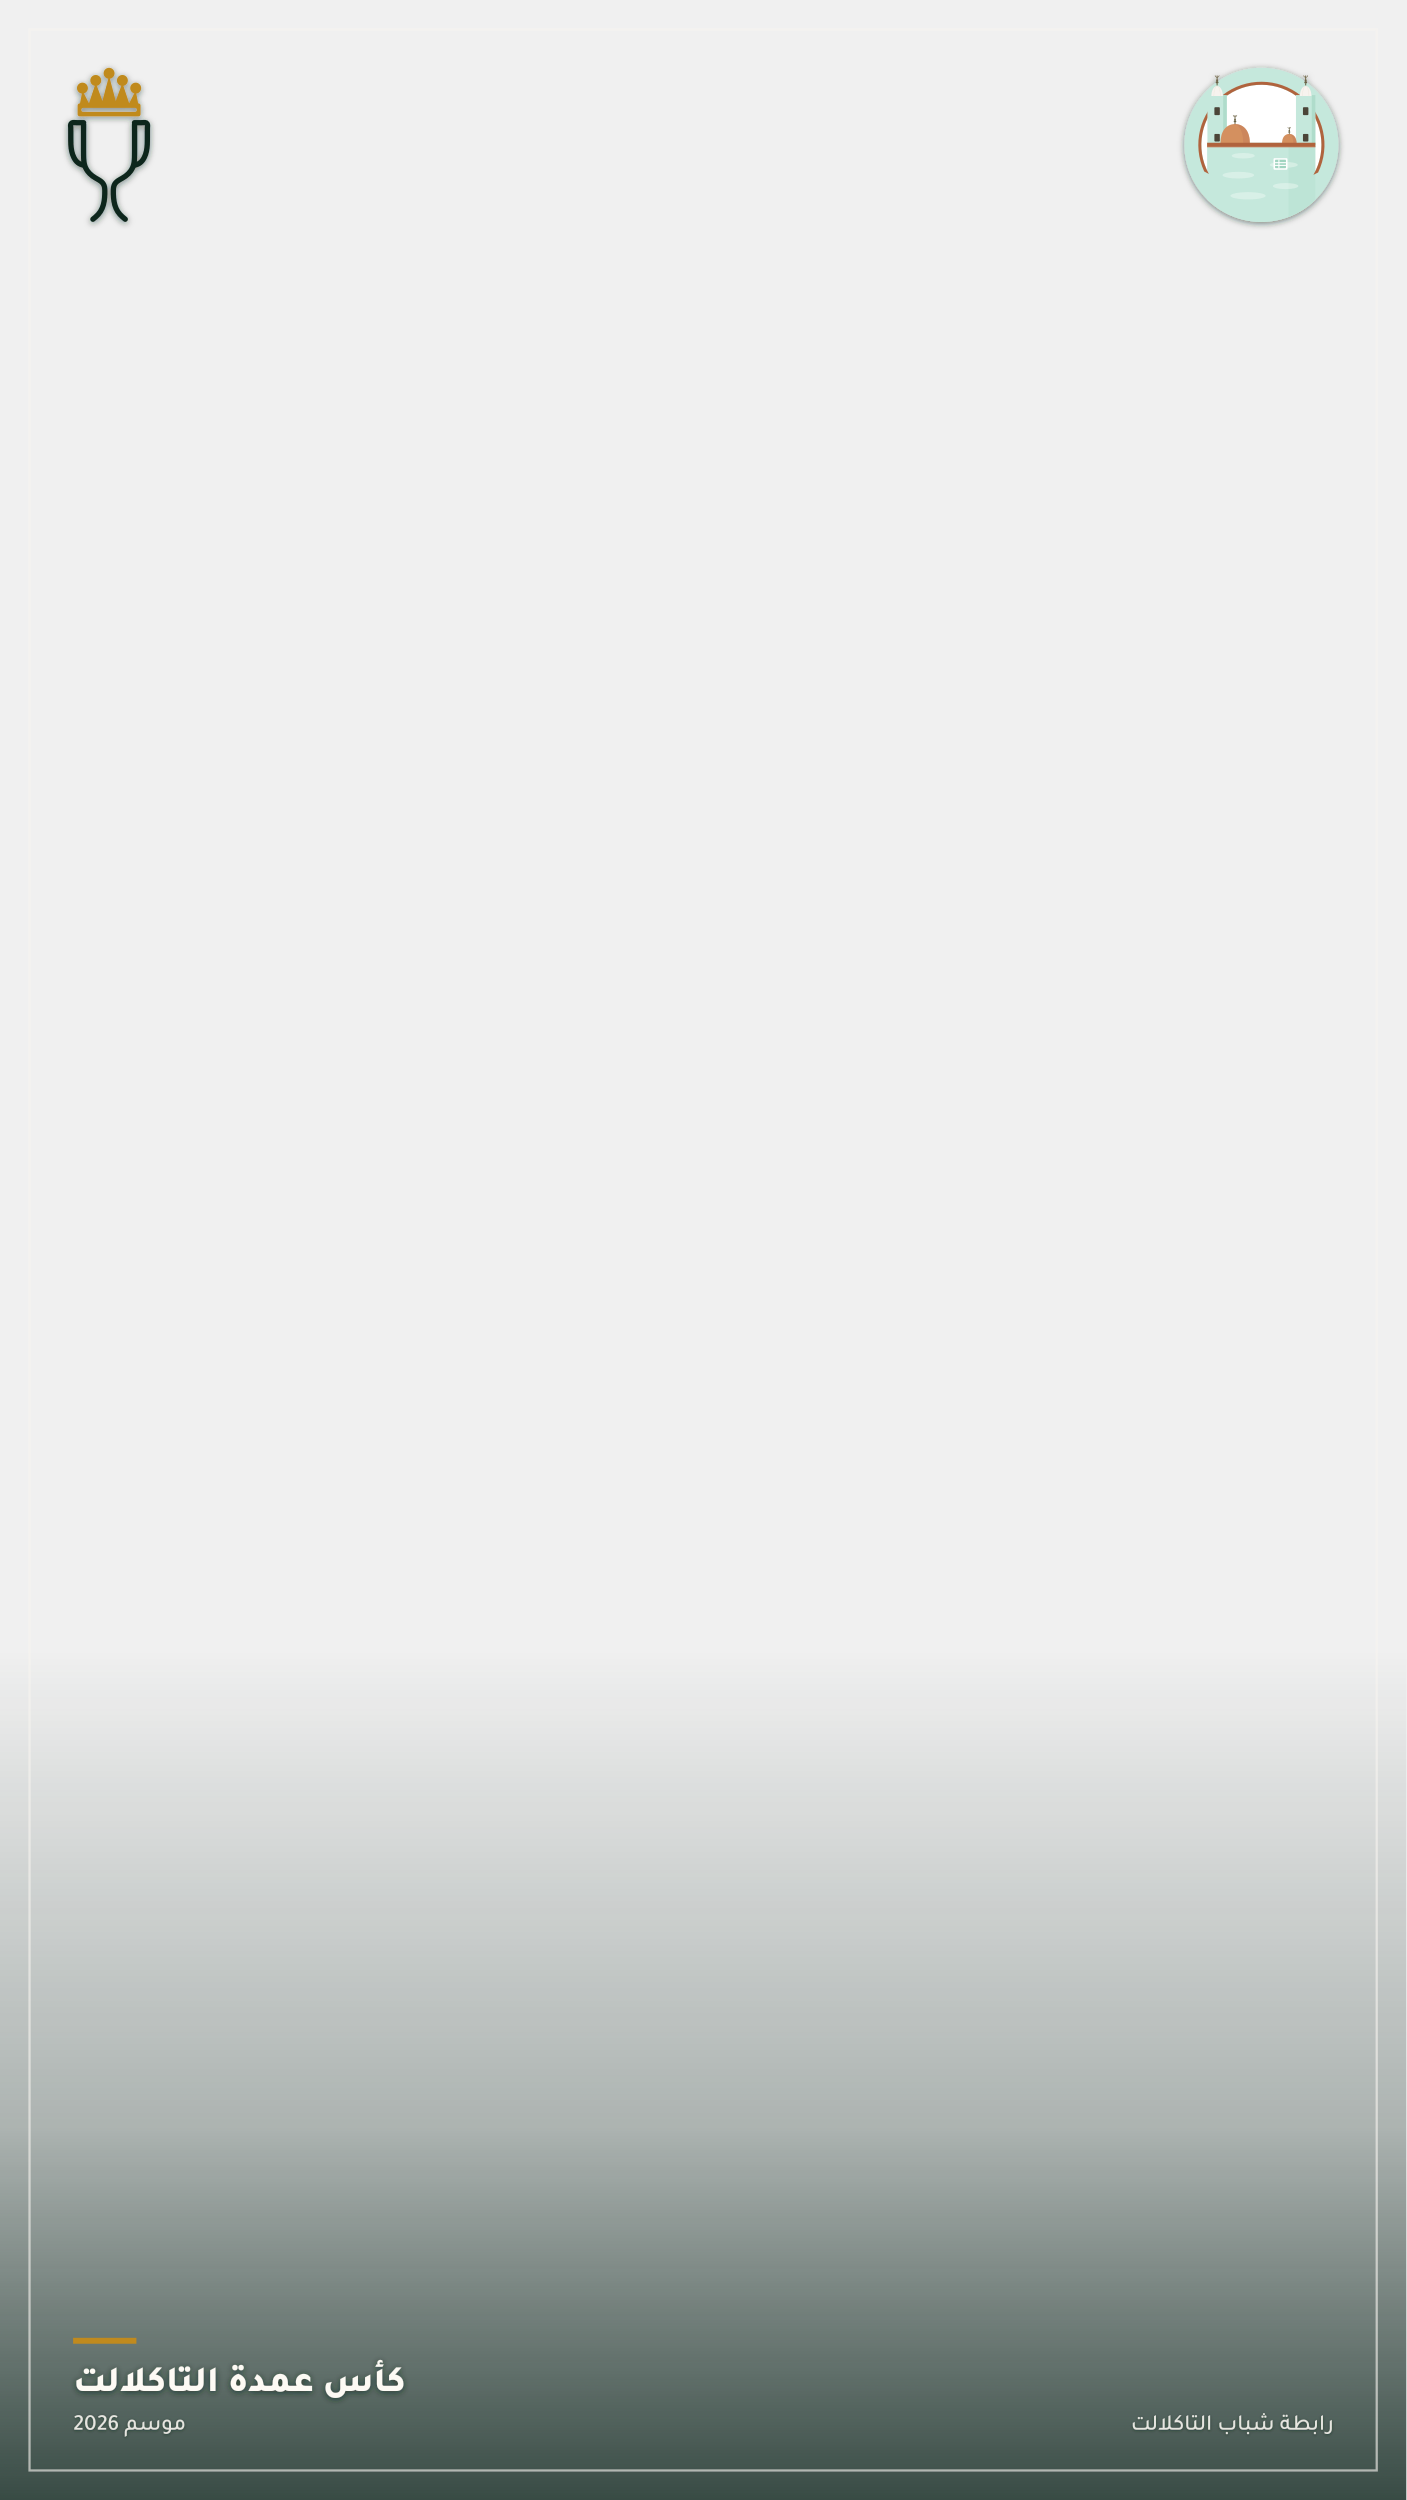
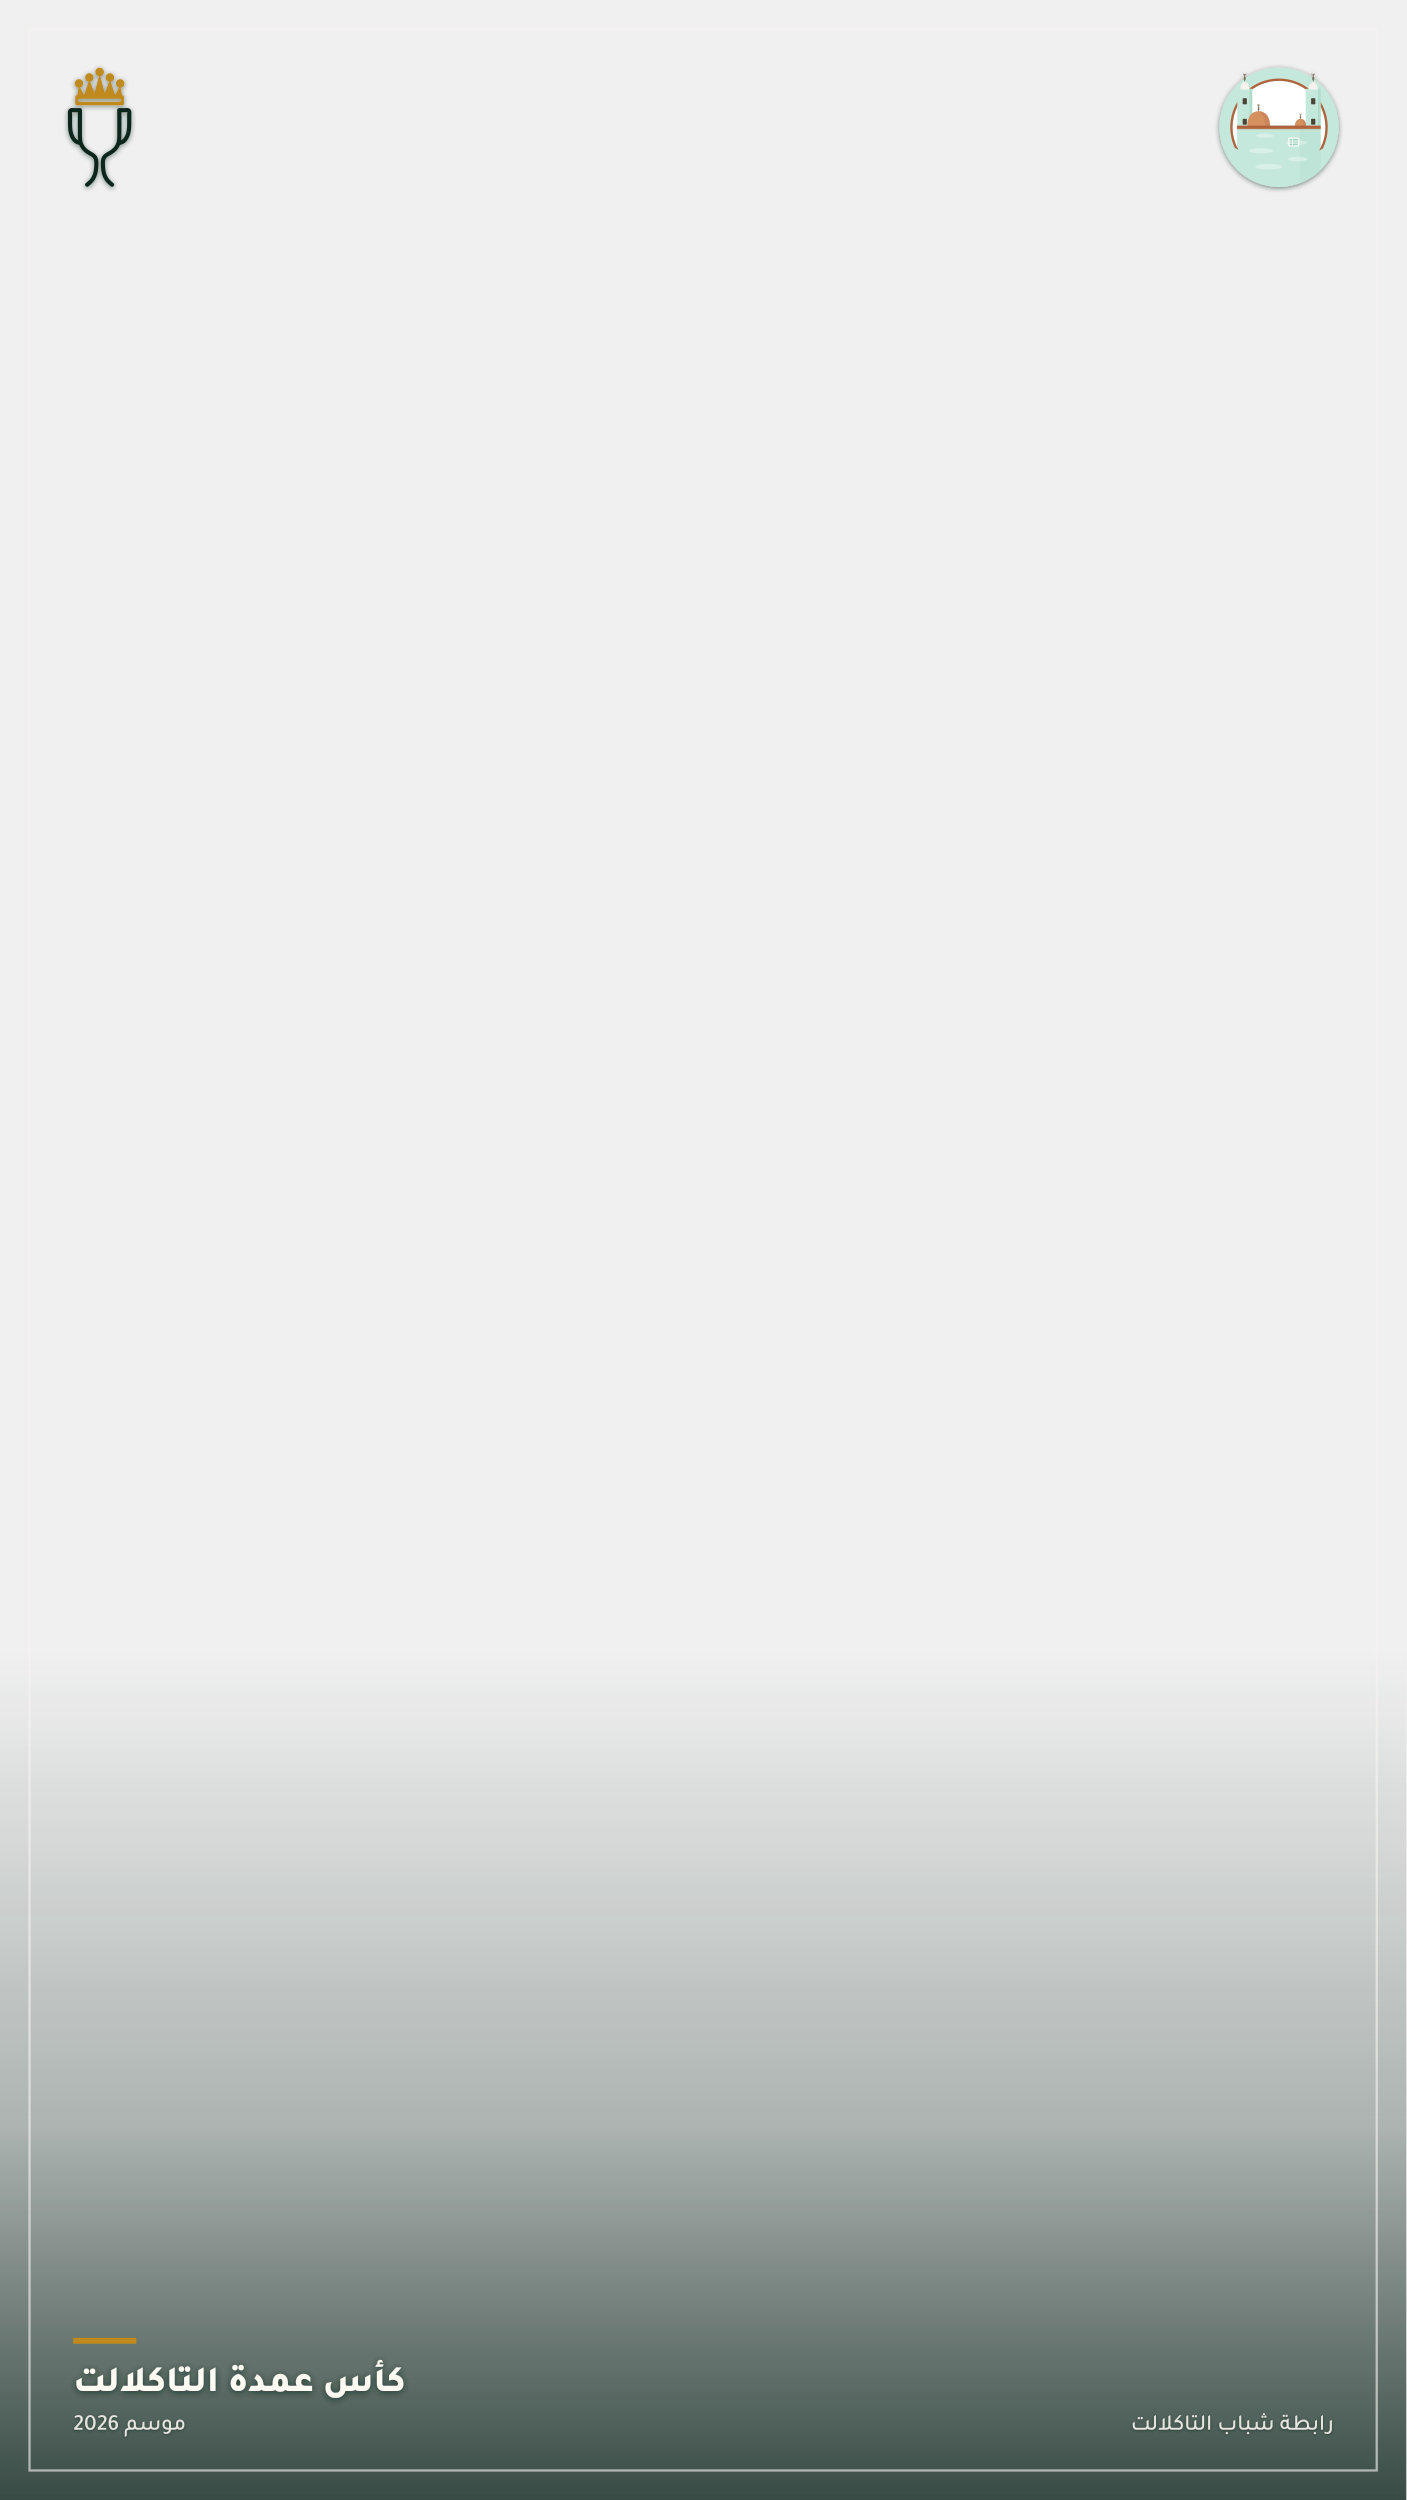
<svg xmlns="http://www.w3.org/2000/svg" viewBox="0 0 2304 4096" width="2304" height="4096">
  <defs>
    <linearGradient id="fhaze" x1="0" y1="4096" x2="0" y2="0" gradientUnits="userSpaceOnUse">
      <stop offset="0" stop-color="#10271f" stop-opacity="0.82" />
      <stop offset="0.15" stop-color="#10271f" stop-opacity="0.3" />
      <stop offset="0.34" stop-color="#10271f" stop-opacity="0" />
    </linearGradient>
    <filter id="fshadow" x="-25%" y="-25%" width="150%" height="150%">
      <feDropShadow dx="0" dy="3.69" stdDeviation="8.06" flood-color="#10271f" flood-opacity="0.72" />
    </filter>
    <filter id="mshadow" x="-25%" y="-25%" width="150%" height="150%">
      <feDropShadow dx="0" dy="5.07" stdDeviation="10.37" flood-color="#10271f" flood-opacity="0.55" />
    </filter>
  </defs>
  <rect x="0" y="0" width="2304" height="4096" fill="url(#fhaze)" />
  <rect x="48.38" y="48.38" width="2207.23" height="3999.23" fill="none" stroke="#f7f3ee" stroke-opacity="0.62" stroke-width="3.69" />
-   <g transform="translate(-24.05 34.56) scale(0.528)" filter="url(#mshadow)">
+   <g transform="translate(6.55 51.84) scale(0.408)" filter="url(#mshadow)">
    <g transform="translate(128 128) scale(1)">
      <path fill="none" stroke="#10271f" stroke-width="16.46" stroke-linecap="round" stroke-linejoin="round" d="M 176.97,192.94 C 176.94,196.77 176.91,200.6 176.87,204.42 C 176.84,208.22 176.8,212 176.78,215.8 C 176.76,219.62 176.78,223.45 176.78,227.28 C 176.78,231.11 176.78,234.93 176.78,238.76 C 176.78,242.59 176.78,246.42 176.78,250.24 C 176.78,254.04 176.78,257.82 176.78,261.62 C 176.78,265.44 176.76,269.27 176.78,273.1 C 176.8,276.93 176.83,280.77 176.87,284.58 C 176.92,288.36 176.91,292.12 177.06,295.87 C 177.22,299.61 177.36,303.38 177.82,307.06 C 178.27,310.72 178.83,314.38 179.79,317.88 C 180.75,321.34 182.01,324.73 183.55,327.95 C 185.11,331.19 187,334.33 189.11,337.27 C 191.23,340.23 193.66,343.04 196.26,345.64 C 198.87,348.25 201.75,350.66 204.72,352.88 C 207.71,355.12 210.95,357.05 214.13,359 C 217.29,360.94 220.66,362.6 223.73,364.55 C 226.7,366.44 229.8,368.2 232.29,370.48 C 234.7,372.67 236.92,375.15 238.5,377.91 C 240.09,380.67 241.07,383.84 241.79,387.04 C 242.55,390.38 242.67,394 242.83,397.57 C 242.99,401.25 242.86,405.03 242.73,408.77 C 242.61,412.53 242.42,416.3 242.08,420.06 C 241.73,423.83 241.31,427.63 240.66,431.35 C 240.02,435.06 239.26,438.76 238.22,442.36 C 237.18,445.94 235.96,449.49 234.45,452.9 C 232.95,456.3 231.18,459.65 229.19,462.78 C 227.2,465.89 224.94,468.84 222.51,471.62 C 220.05,474.42 217.28,477 214.51,479.52 C 211.73,482.05 208.74,484.35 205.85,486.77" />
      <path fill="none" stroke="#10271f" stroke-width="16.46" stroke-linecap="round" stroke-linejoin="round" d="M 176.97,187.29 C 170.23,187.29 163.09,187.2 156.74,187.29 C 151.1,187.38 144.03,186.03 140.75,187.76 C 138.67,188.86 137.67,190.78 136.98,192.94 C 136.1,195.69 137.04,199.83 137.08,203.29 C 137.11,206.76 137.15,210.26 137.17,213.73 C 137.19,217.19 137.17,220.62 137.17,224.08 C 137.17,227.55 137.15,231.05 137.17,234.53 C 137.19,237.98 137.2,241.42 137.26,244.87 C 137.33,248.35 137.36,251.86 137.55,255.32 C 137.73,258.75 137.97,262.17 138.39,265.57 C 138.82,268.98 139.35,272.38 140.09,275.73 C 140.82,279.09 141.7,282.47 142.82,285.71 C 143.93,288.93 145.23,292.1 146.77,295.12 C 148.3,298.12 150.02,301.12 152.04,303.77 C 154.01,306.38 156.24,308.9 158.72,310.92 C 161.14,312.9 163.89,314.51 166.71,315.81 C 169.54,317.12 172.67,317.76 175.65,318.73" />
      <path fill="none" stroke="#10271f" stroke-width="16.46" stroke-linecap="round" stroke-linejoin="round" d="M 335.03,192.94 C 335.06,196.77 335.09,200.6 335.13,204.42 C 335.16,208.22 335.2,212 335.22,215.8 C 335.24,219.62 335.22,223.45 335.22,227.28 C 335.22,231.11 335.22,234.93 335.22,238.76 C 335.22,242.59 335.22,246.42 335.22,250.24 C 335.22,254.04 335.22,257.82 335.22,261.62 C 335.22,265.44 335.24,269.27 335.22,273.1 C 335.2,276.93 335.17,280.77 335.13,284.58 C 335.08,288.36 335.09,292.12 334.94,295.87 C 334.78,299.61 334.64,303.38 334.18,307.06 C 333.73,310.72 333.17,314.38 332.21,317.88 C 331.25,321.34 329.99,324.73 328.45,327.95 C 326.89,331.19 325,334.33 322.89,337.27 C 320.77,340.23 318.34,343.04 315.74,345.64 C 313.13,348.25 310.25,350.66 307.28,352.88 C 304.29,355.12 301.05,357.05 297.87,359 C 294.71,360.94 291.34,362.6 288.27,364.55 C 285.3,366.44 282.2,368.2 279.71,370.48 C 277.3,372.67 275.08,375.15 273.5,377.91 C 271.91,380.67 270.93,383.84 270.21,387.04 C 269.45,390.38 269.33,394 269.17,397.57 C 269.01,401.25 269.14,405.03 269.27,408.77 C 269.39,412.53 269.58,416.3 269.92,420.06 C 270.27,423.83 270.69,427.63 271.34,431.35 C 271.98,435.06 272.74,438.76 273.78,442.36 C 274.82,445.94 276.04,449.49 277.55,452.9 C 279.05,456.3 280.82,459.65 282.81,462.78 C 284.8,465.89 287.06,468.84 289.49,471.62 C 291.95,474.42 294.72,477 297.49,479.52 C 300.27,482.05 303.26,484.35 306.15,486.77" />
      <path fill="none" stroke="#10271f" stroke-width="16.46" stroke-linecap="round" stroke-linejoin="round" d="M 335.03,187.29 C 341.77,187.29 348.91,187.2 355.26,187.29 C 360.9,187.38 367.97,186.03 371.25,187.76 C 373.33,188.86 374.33,190.78 375.02,192.94 C 375.9,195.69 374.96,199.83 374.92,203.29 C 374.89,206.76 374.85,210.26 374.83,213.73 C 374.81,217.19 374.83,220.62 374.83,224.08 C 374.83,227.55 374.85,231.05 374.83,234.53 C 374.81,237.98 374.8,241.42 374.74,244.87 C 374.67,248.35 374.64,251.86 374.45,255.32 C 374.27,258.75 374.03,262.17 373.61,265.57 C 373.18,268.98 372.65,272.38 371.91,275.73 C 371.18,279.09 370.3,282.47 369.18,285.71 C 368.07,288.93 366.77,292.1 365.23,295.12 C 363.7,298.12 361.98,301.12 359.96,303.77 C 357.99,306.38 355.76,308.9 353.28,310.92 C 350.86,312.9 348.11,314.51 345.29,315.81 C 342.46,317.12 339.33,317.76 336.35,318.73" />
      <path fill="#c08a1e" d="M 164.74,133.1 L 173.39,87.47 L 193.62,127.46 L 214.7,63.67 L 235.4,120.02 L 256,41.46 L 276.6,120.02 L 297.3,63.67 L 318.38,127.46 L 338.61,87.47 L 347.26,133.1 Z" />
      <path fill="#c08a1e" d="M 173.39,63.01 a 16.94,16.94 0 1 1 -0.01,0 Z" />
      <path fill="#c08a1e" d="M 214.7,39.2 a 16.94,16.94 0 1 1 -0.01,0 Z" />
      <path fill="#c08a1e" d="M 256,17 a 16.94,16.94 0 1 1 -0.01,0 Z" />
      <path fill="#c08a1e" d="M 297.3,39.2 a 16.94,16.94 0 1 1 -0.01,0 Z" />
      <path fill="#c08a1e" d="M 338.61,63.01 a 16.94,16.94 0 1 1 -0.01,0 Z" />
      <path fill="#c08a1e" fill-rule="evenodd" d="M 164.74,127.46 H 347.26 A 6.3,6.3 0 0 1 353.57,133.76 V 161.23 A 6.3,6.3 0 0 1 347.26,167.54 H 164.74 A 6.3,6.3 0 0 1 158.43,161.23 V 133.76 A 6.3,6.3 0 0 1 164.74,127.46 Z M 175.37,141.29 A 5.65,5.65 0 0 0 169.72,146.93 V 148.15 A 5.65,5.65 0 0 0 175.37,153.8 H 336.63 A 5.65,5.65 0 0 0 342.28,148.15 V 146.93 A 5.65,5.65 0 0 0 336.63,141.29 Z" />
    </g>
  </g>
-   <g transform="translate(1875.86 46.49) scale(0.4969)" filter="url(#mshadow)">
+   <g transform="translate(1948.03 61.06) scale(0.384)" filter="url(#mshadow)">
    <g transform="translate(128 128) scale(1)">
      <defs>
        <clipPath id="in7zhgr0-roundel-clip">
          <circle cx="256" cy="256" r="254" />
        </clipPath>
        <g id="in7zhgr0-finial" fill="#6b6244">
          <rect x="-1.7" y="-7" width="3.4" height="7" />
          <ellipse cx="0" cy="-10" rx="4.7" ry="3.9" />
          <rect x="-1.7" y="-15" width="3.4" height="4" />
          <ellipse cx="0" cy="-16.9" rx="3.5" ry="2.8" />
          <rect x="-1.6" y="-27" width="3.2" height="10" />
          <g transform="translate(0,-28.5) scale(0.84,0.74)">
            <path d="M -9,-6.8 C -9.4,-1 -5.6,3 0,4.6 C 5.6,3 9.4,-1 9,-6.8 L 6.2,-5 C 6.3,-1.4 3.8,0.9 0,1.9 C -3.8,0.9 -6.3,-1.4 -6.2,-5 Z" />
          </g>
          <rect x="-1.6" y="-32.5" width="3.2" height="5.5" />
        </g>
        <g id="in7zhgr0-dome">
          <path d="M 0,0 C 0,-42 18,-63 48,-65 C 78,-63 97,-42 97,0 Z" fill="#d4905e" />
          <path d="M 48,-65 C 78,-63 97,-42 97,0 L 75,0 C 75,-38 64,-58 48,-65 Z" fill="#c47c5a" opacity="0.5" />
        </g>
        <g id="in7zhgr0-minaret-shaft">
          <rect x="-32" y="-165" width="64" height="165" fill="#c5e8dc" />
          <rect x="20" y="-165" width="12" height="165" fill="#a0d4c0" opacity="0.6" />
          <rect x="-9" y="-125" width="18" height="26" rx="2.5" fill="#4b4539" />
          <rect x="-9" y="-37" width="18" height="25" rx="2.5" fill="#4b4539" />
        </g>
        <g id="in7zhgr0-minaret-top">
          <path d="M -19,-162 A 19,33 0 0 1 19,-162 Z" fill="#f7f3ee" />
          <g fill="none" stroke="#ede7dc" stroke-width="1.5" stroke-linecap="round">
            <path d="M 0,-195 A 10.8,33 0 0 0 -10.8,-162" />
            <path d="M 0,-195 A 10.8,33 0 0 1 10.8,-162" />
          </g>
          <use href="#in7zhgr0-finial" transform="translate(0,-197)" />
        </g>
      </defs>
      <circle cx="256" cy="256" r="254" fill="#c5e8dc" />
      <g clip-path="url(#in7zhgr0-roundel-clip)">
        <circle cx="256" cy="256" r="198" fill="#ffffff" />
        <rect x="77" y="249" width="357" height="270" fill="#c5e8dc" />
        <rect x="345" y="249" width="89" height="270" fill="#a0d4c0" opacity="0.22" />
        <g fill="#f0faf5" opacity="0.45">
          <ellipse cx="196" cy="292" rx="38" ry="9" />
          <ellipse cx="330" cy="322" rx="46" ry="10" />
          <ellipse cx="180" cy="356" rx="52" ry="11" />
          <ellipse cx="336" cy="392" rx="42" ry="10" />
          <ellipse cx="212" cy="424" rx="58" ry="12" />
        </g>
        <path d="M 82.83,351.99 L 67.49,343.9 A 208,208 0 1 1 442.95,347.18 L 427.47,355 A 198,198 0 1 0 82.83,351.99 Z" fill="#b0643e" />
        <use href="#in7zhgr0-minaret-shaft" transform="translate(110,257)" />
        <use href="#in7zhgr0-minaret-shaft" transform="translate(402,257)" />
        <use href="#in7zhgr0-dome" transform="translate(121,252)" />
        <use href="#in7zhgr0-finial" transform="translate(169,188) scale(0.92)" />
        <use href="#in7zhgr0-dome" transform="translate(324,252) scale(0.4948)" />
        <use href="#in7zhgr0-finial" transform="translate(348,221) scale(0.72)" />
        <rect x="77" y="249" width="357" height="14" fill="#b0643e" />
        <rect x="77" y="261" width="357" height="4" fill="#c47c5a" opacity="0.55" />
        <g transform="translate(296,300)">
          <rect x="0" y="0" width="46" height="38" rx="3" fill="#ffffff" />
          <rect x="5" y="5" width="36" height="28" rx="2" fill="#a0d4c0" />
          <rect x="5" y="13" width="36" height="3.5" fill="#ffffff" />
          <rect x="5" y="22" width="36" height="3.5" fill="#ffffff" />
          <rect x="16" y="5" width="3.5" height="28" fill="#ffffff" />
        </g>
      </g>
      <use href="#in7zhgr0-minaret-top" transform="translate(110,257)" />
      <use href="#in7zhgr0-minaret-top" transform="translate(402,257)" />
    </g>
  </g>
  <rect x="119.81" y="3830.29" width="103.68" height="9.68" fill="#c08a1e" />
  <path d="M36.5,-46.5Q33.1,-46.5 31.05,-48.6Q29,-50.7 29,-54.1Q29,-57.4 31.05,-59.4Q33.1,-61.4 36.5,-61.4Q39.8,-61.4 41.8,-59.4Q43.8,-57.4 43.8,-54.1Q43.8,-50.6 41.8,-48.55Q39.8,-46.5 36.5,-46.5ZM53.2,-46.5Q49.8,-46.5 47.75,-48.6Q45.7,-50.7 45.7,-54.1Q45.7,-57.4 47.75,-59.4Q49.8,-61.4 53.2,-61.4Q56.5,-61.4 58.5,-59.4Q60.5,-57.4 60.5,-54.1Q60.5,-50.6 58.5,-48.55Q56.5,-46.5 53.2,-46.5ZM87.5,-14L95.6,-14L95.6,0L86.1,0Q79.1,0 74.5,-3.4Q69.7,0 62.8,0L27.1,0Q18.4,0 13.4,-5.9Q9,-11 9,-19.1L9,-28.3L23.5,-36L23.5,-19.9Q23.5,-16.6 24.75,-15.3Q26,-14 29.2,-14L61.5,-14Q64.7,-14 65.95,-15.3Q67.2,-16.6 67.2,-19.9L67.2,-37.3L81.7,-45L81.7,-19.8Q81.7,-16.6 83,-15.3Q84.3,-14 87.5,-14Z M89.9,0L89.9,-14L96.4,-14Q100.6,-14 102.25,-15.75Q103.9,-17.5 103.9,-21.9L103.9,-56.8L118.4,-64.5L118.4,-21.8Q118.4,-11.6 112.2,-5.6Q106.5,0 97.1,0L89.9,0Z M195.8,-14L205.6,-14L205.6,0L194.4,0Q186.9,0 182,-4Q176.6,0 168.8,0L129.4,0L136.7,-14L149.3,-14L149.3,-43.8L163.8,-51.5L163.8,-14L168.1,-14Q172.2,-14 173.85,-15.75Q175.5,-17.5 175.5,-21.9L175.5,-56.8L190.1,-64.5L190.1,-21.8Q190.1,-20.2 190,-19.5Q190.1,-16.4 191.35,-15.2Q192.6,-14 195.8,-14Z M225.3,-44.9Q231.8,-44 237,-40.5Q247.8,-33.4 247.8,-20L247.8,-18.8Q247.8,-9.6 241.9,-4.5Q236.9,0 228.9,0L200.2,0L200.2,-14L227.5,-14Q233.2,-14 233.2,-19.3L233.2,-19.8Q233.2,-25.8 227.9,-28.8Q224.4,-30.8 219.3,-30.8Q214.3,-30.8 208.6,-28.8L208.6,-42.8L228.1,-64.5L242.7,-64.5L225.3,-44.9Z M281.7,0Q272.5,0 267.3,-5.9Q262.8,-11.1 262.8,-19.2L262.8,-56.8L277.3,-64.5L277.3,-19.8Q277.3,-16.6 278.6,-15.3Q279.9,-14 283.1,-14L292.9,-14L292.9,0L281.7,0Z M295.8,-52.3Q292.4,-52.3 290.35,-54.4Q288.3,-56.5 288.3,-59.9Q288.3,-63.2 290.35,-65.25Q292.4,-67.3 295.8,-67.3Q299.1,-67.3 301.1,-65.3Q303.1,-63.3 303.1,-59.9Q303.1,-56.4 301.1,-54.35Q299.1,-52.3 295.8,-52.3ZM312.5,-52.3Q309.1,-52.3 307.05,-54.4Q305,-56.5 305,-59.9Q305,-63.2 307.05,-65.25Q309.1,-67.3 312.5,-67.3Q315.8,-67.3 317.8,-65.3Q319.8,-63.3 319.8,-59.9Q319.8,-56.4 317.8,-54.35Q315.8,-52.3 312.5,-52.3ZM323.4,-14L333.1,-14L333.1,0L322,0Q315,0 310.4,-3.4Q305.6,0 298.7,0L287.5,0L287.5,-14L297.3,-14Q300.5,-14 301.8,-15.3Q303.1,-16.6 303.1,-19.8L303.1,-37.3L317.6,-45L317.6,-19.8Q317.6,-16.6 318.85,-15.3Q320.1,-14 323.4,-14Z M327.8,0L327.8,-14L334.3,-14Q338.5,-14 340.15,-15.75Q341.8,-17.5 341.8,-21.9L341.8,-56.8L356.3,-64.5L356.3,-21.8Q356.3,-11.6 350.1,-5.6Q344.4,0 335,0L327.8,0Z M374.3,0L374.3,-56.8L388.8,-64.5L388.8,0L374.3,0Z M442,-56.5Q438.6,-56.5 436.55,-58.6Q434.5,-60.7 434.5,-64.1Q434.5,-67.4 436.6,-69.4Q438.7,-71.4 442,-71.4Q445.3,-71.4 447.3,-69.4Q449.3,-67.4 449.3,-64.1Q449.3,-60.6 447.3,-58.55Q445.3,-56.5 442,-56.5ZM458.7,-56.5Q455.3,-56.5 453.25,-58.6Q451.2,-60.7 451.2,-64.1Q451.2,-67.4 453.25,-69.4Q455.3,-71.4 458.7,-71.4Q462,-71.4 464,-69.4Q466,-67.4 466,-64.1Q466,-60.6 464,-58.55Q462,-56.5 458.7,-56.5ZM450.3,0Q440.5,0 435,-6.6Q430.3,-12.3 430.3,-21Q430.3,-30.7 436.4,-37.7Q441.8,-43.9 450.8,-46.8Q461.2,-43.4 466.6,-36Q471.3,-29.4 471.3,-21Q471.3,-10.9 465.2,-5.1Q459.8,0 451.3,0L450.3,0ZM450.3,-14L451.4,-14Q457.1,-14 457.1,-20.9Q457.1,-29 450.8,-33.1Q444.7,-29 444.7,-21.1Q444.7,-14 450.3,-14Z M478.5,0L485.8,-14L500.7,-14Q504.7,-14 504.7,-18.5Q504.7,-28.4 494.9,-33.9L502,-46.1Q517.4,-37.2 519,-21.9Q519.6,-17.1 521.05,-15.55Q522.5,-14 526.7,-14L534.7,-14L534.7,0L526,0Q518.7,0 513.7,-3.6Q510,0 503.4,0L478.5,0Z M592.1,-14L601.9,-14L601.9,0L590.8,0Q584,0 579.5,-3.2Q574.3,2 565.6,2Q557,2 551.8,-3.1Q547.1,0 540.5,0L529.3,0L529.3,-14L539.1,-14Q542.3,-14 543.6,-15.3Q544.9,-16.6 544.9,-19.8L544.9,-22.6Q544.9,-34.5 551.1,-41Q556.6,-46.8 565.6,-46.8Q575.9,-46.8 581.5,-39.3Q586.3,-32.9 586.4,-22.6L586.4,-19.8Q586.4,-16.5 587.65,-15.25Q588.9,-14 592.1,-14ZM565.6,-12Q571.9,-12 571.9,-22.9Q571.9,-33.2 565.6,-33.2Q559.4,-33.2 559.4,-22.9Q559.4,-12 565.6,-12Z M652.4,-14L652.4,0L596.6,0L596.6,-14L610.3,-14Q608.2,-18.9 608.2,-24.7Q608.2,-35.3 615.7,-41.7Q621.8,-46.8 629.9,-46.8Q640.8,-46.8 647.6,-37.3L647.6,-24.7Q640.1,-33.2 631.6,-33.2Q631.5,-33.2 631.4,-33.2L631.2,-33.2Q622.7,-33 622.7,-24.2Q622.7,-19.4 625.8,-16.7Q628.9,-14 634.5,-14L652.4,-14Z M797.1,-37.3L811.6,-45L811.6,-19.2Q811.6,-10 806,-4.8Q801.2,-0.2 793.3,0L782.1,0Q775.3,0 770.5,-3.4Q766,-0.2 759.5,0L748.4,0Q746,0 743.3,-0.5Q741.2,8.9 733.3,14.2Q726.2,19 716.3,19Q702.5,19 695,9.3Q689.1,1.8 689.1,-8.4Q689.1,-16 692.6,-21.9L706.4,-24.8Q702.7,-18.2 702.7,-10.8Q702.7,-3.7 706.45,0.65Q710.2,5 716.3,5Q729.5,5 729.5,-6.9L729.5,-32.6L744,-40.3L744,-19.8Q744,-16.5 745.25,-15.25Q746.5,-14 749.7,-14L757.5,-14Q760.7,-14 761.95,-15.25Q763.2,-16.5 763.2,-19.8L763.2,-35L777.8,-42.6L777.8,-19.8Q777.8,-16.5 779.05,-15.25Q780.3,-14 783.5,-14L791.4,-14Q794.6,-14 795.85,-15.25Q797.1,-16.5 797.1,-19.8L797.1,-37.3Z M825.1,-66.1L828.6,-72.7L831.7,-72.7Q830.6,-74.8 830.6,-77Q830.6,-80.3 833.05,-82.7Q835.5,-85.1 838.9,-85.1Q842.2,-85.1 845,-82.7L845,-76.3Q842.5,-78.6 839.9,-78.6Q838.3,-78.6 837.4,-77.7Q836.6,-76.9 836.6,-75.8Q836.6,-74.3 838,-72.7L848.2,-72.7L844.7,-66.1L825.1,-66.1ZM848.5,0Q839.3,0 834.1,-5.9Q829.6,-11.1 829.6,-19.2L829.6,-52.8L844.1,-60.5L844.1,-19.8Q844.1,-16.6 845.4,-15.3Q846.7,-14 849.9,-14L859.7,-14L859.7,0L848.5,0Z M879.4,-44.9Q885.9,-44 891.1,-40.5Q901.9,-33.4 901.9,-20L901.9,-18.8Q901.9,-9.6 896,-4.5Q891,0 883,0L854.3,0L854.3,-14L881.6,-14Q887.3,-14 887.3,-19.3L887.3,-19.8Q887.3,-25.8 882,-28.8Q878.5,-30.8 873.4,-30.8Q868.4,-30.8 862.7,-28.8L862.7,-42.8L882.2,-64.5L896.8,-64.5L879.4,-44.9Z" transform="translate(119.81 3917.44) scale(0.6)" fill="#fdfaf4" filter="url(#fshadow)" />
  <path d="M5,0L5,-8.1L20.9,-25.8Q28.1,-33.8 30.65,-38.25Q33.2,-42.7 33.2,-47.2Q33.2,-51.4 30.2,-54Q27.2,-56.6 22.2,-56.6Q16.2,-56.6 9.5,-52.2L5.6,-57.8Q14.5,-64.6 23.8,-64.6Q32.5,-64.6 37.9,-59.5Q43,-54.8 43,-47.2Q43,-42.3 40.7,-37.75Q38.4,-33.2 32.7,-26.7L16.1,-7.7L41.6,-7.7L41.6,0L5,0Z M76,1.2Q64.5,1.2 58.2,-9.2Q52.8,-18 52.8,-31.5Q52.8,-46.6 59.9,-56Q66.2,-64.5 76,-64.5Q87.1,-64.5 93.8,-53.6Q99.3,-44.5 99.3,-31.5Q99.3,-16 92.3,-6.9Q86,1.2 76,1.2ZM76,-56.5Q69.6,-56.5 66.1,-50.15Q62.6,-43.8 62.6,-32.1Q62.6,-19.9 66.4,-13Q70,-6.8 75.9,-6.8Q82.3,-6.8 85.9,-13.55Q89.5,-20.3 89.5,-32.1Q89.5,-44.3 85.7,-50.7Q82.2,-56.5 76,-56.5Z M109.5,0L109.5,-8.1L125.4,-25.8Q132.6,-33.8 135.15,-38.25Q137.7,-42.7 137.7,-47.2Q137.7,-51.4 134.7,-54Q131.7,-56.6 126.7,-56.6Q120.7,-56.6 114,-52.2L110.1,-57.8Q119,-64.6 128.3,-64.6Q137,-64.6 142.4,-59.5Q147.5,-54.8 147.5,-47.2Q147.5,-42.3 145.2,-37.75Q142.9,-33.2 137.2,-26.7L120.6,-7.7L146.1,-7.7L146.1,0L109.5,0Z M167.5,-36.5Q171.9,-41.3 179.2,-41.3Q187,-41.3 192.6,-36.1Q198.6,-30.5 198.6,-20.4Q198.6,-11.7 192.9,-5.2Q187.3,1.2 178.5,1.2Q166.8,1.2 161.4,-9.7Q157.5,-17.5 157.5,-29.2Q157.5,-46.7 164.2,-56Q170.3,-64.5 181,-64.5Q190.1,-64.5 196.3,-59.1L193,-53.6Q187.8,-56.5 181.4,-56.5Q175.3,-56.5 171.55,-51.1Q167.8,-45.7 167.5,-36.5ZM167,-28.8Q167.4,-6.4 178.4,-6.4Q183,-6.4 185.9,-10.35Q188.8,-14.3 188.8,-20.4Q188.8,-33.9 177.6,-33.9Q171,-33.9 167,-28.8Z M287.5,-8.1L294.2,-8.1L294.2,0L286.6,0Q278.5,0 273.7,-5Q269,-0.2 260.4,0L247.3,0Q237.5,0 237.5,10L237.5,26.9L228.9,31.5L228.9,9.7Q228.9,1.4 233.7,-3.4Q238,-7.8 245.1,-8.1Q241.5,-13.9 241.5,-22.3Q241.5,-33.2 247.2,-39.3Q252.3,-44.7 260.6,-44.7Q269.1,-44.7 273.7,-39.4Q277.8,-34.7 277.8,-27.1L277.8,-18.1Q277.8,-8.1 287.5,-8.1ZM269.2,-17.4L269.2,-26.7Q269.2,-36.7 260.6,-36.7Q255.6,-36.7 252.85,-32.95Q250.1,-29.2 250.1,-22.5Q250.1,-15.7 252.7,-11.9Q255.3,-8.1 260,-8.1Q269.2,-8.1 269.2,-17.4Z M288.2,0L288.2,-8.1L297.2,-8.1Q306.9,-8.1 306.9,-18.1L306.9,-32.1L315.5,-36.7L315.5,-18.1Q315.5,-8.1 325.3,-8.1L329.9,-8.1Q339.7,-8.1 339.7,-18.1L339.7,-35.5L348.3,-40L348.3,-18.1Q348.3,-8.1 358,-8.1L362.7,-8.1Q372.5,-8.1 372.5,-18.1L372.5,-38.8L381.1,-43.4L381.1,-17.8Q381.1,-9.3 376,-4.5Q371.5,-0.1 364,0L357.1,0Q348.3,0 344,-5.9Q339.7,-0.1 331.2,0L324.3,0Q315.7,0 311.2,-5.9Q306.9,0 298.1,0L288.2,0Z M445.8,-8.1L445.8,0L433.4,0Q433,8.6 426,14.2Q420.1,18.8 412.6,18.8Q406.4,18.8 400.9,15.9L400.9,8.3Q406.2,11.1 411.4,11.1Q416.7,11.1 420.65,7.8Q424.6,4.5 424.7,-0.1Q419.5,-0.3 417,-0.5Q406.2,-1.1 400.7,-7.8Q396.1,-13.4 396.1,-22.3Q396.1,-33.2 401.9,-39.3Q407.1,-44.7 415.6,-44.7Q424.5,-44.7 429.3,-39.4Q433.4,-34.7 433.4,-27.1L433.4,-8.1L445.8,-8.1ZM424.7,-26.5Q424.7,-36.7 415.6,-36.7Q410.4,-36.7 407.5,-32.95Q404.6,-29.2 404.6,-22.5Q404.6,-9.4 417.4,-8.6Q419.8,-8.3 424.7,-8.1L424.7,-26.5Z M456.2,-27.1Q456.2,-35.8 461.4,-40.6Q466,-44.7 473.4,-44.7Q482.9,-44.7 488,-37.7Q492.4,-31.8 492.4,-22.3Q492.4,-11.5 486.8,-5.4Q481.9,0 474,0Q465,0 460.3,-5Q455.5,0 447.4,0L439.8,0L439.8,-8.1L446.4,-8.1Q456.2,-8.1 456.2,-18.1L456.2,-27.1ZM464.8,-17.4Q464.8,-8.1 473.9,-8.1Q478.6,-8.1 481.25,-11.9Q483.9,-15.7 483.9,-22.5Q483.9,-29.2 481.1,-32.95Q478.3,-36.7 473.4,-36.7Q464.8,-36.7 464.8,-26.7L464.8,-17.4Z" transform="translate(119.81 3980.8) scale(0.37)" fill="#fdfaf4" fill-opacity="0.85" filter="url(#fshadow)" />
  <path d="M35.8,-46.5Q30.9,-46.5 30.9,-51.5Q30.9,-56.4 35.8,-56.4Q40.6,-56.4 40.6,-51.5Q40.6,-46.5 35.8,-46.5ZM48.5,-46.5Q43.6,-46.5 43.6,-51.5Q43.6,-56.4 48.5,-56.4Q53.3,-56.4 53.3,-51.5Q53.3,-46.5 48.5,-46.5ZM88.6,-8.1L93.2,-8.1L93.2,0L87.6,0Q79.2,0 74.5,-5.2Q69.8,0 61.4,0L25.7,0Q17.6,0 13,-5.4Q9,-10.1 9,-17.7L9,-29.8L17.6,-34.4L17.6,-18.5Q17.6,-8.1 27.3,-8.1L60.5,-8.1Q70.2,-8.1 70.2,-18.5L70.2,-38.8L78.8,-43.4L78.8,-18.1Q78.8,-8.1 88.6,-8.1Z M87.2,0L87.2,-8.1L92.5,-8.1Q102.9,-8.1 102.9,-19L102.9,-59.9L111.6,-64.5L111.6,-18.9Q111.6,-10 106.3,-4.8Q101.3,0 93.2,0L87.2,0Z M185.1,-8.1L191.7,-8.1L191.7,0L184.1,0Q175.5,0 170.8,-5.5Q165.8,0 157,0L122.6,0L126.8,-8.1L141.4,-8.1L141.4,-46.9L150,-51.5L150,-8.1L156.3,-8.1Q166.7,-8.1 166.7,-19L166.7,-59.9L175.4,-64.5L175.4,-18.9Q175.4,-13.1 177.65,-10.6Q179.9,-8.1 185.1,-8.1Z M205.4,-42.3Q205.5,-42.3 205.7,-42.3Q205.9,-42.3 206,-42.3Q217.3,-42.3 224.3,-35.3Q230.7,-29 230.7,-19.2L230.7,-17.5Q230.7,-8.9 225.4,-4.1Q220.7,0 213.3,0L185.7,0L185.7,-8.1L212.5,-8.1Q222.1,-8.1 222.1,-18.2L222.1,-19.1Q222.1,-26.5 216.3,-30.5Q211.7,-33.6 205.1,-33.6Q199.8,-33.6 194.4,-31.7L194.4,-40.2L216.3,-64.5L225.1,-64.5L205.4,-42.3Z M263.1,0Q254.4,0 249.7,-5.6Q245.7,-10.4 245.7,-17.8L245.7,-59.9L254.3,-64.5L254.3,-18.1Q254.3,-8.1 264.1,-8.1L270.7,-8.1L270.7,0L263.1,0Z M275.9,-54.8Q271,-54.8 271,-59.8Q271,-64.7 275.9,-64.7Q280.7,-64.7 280.7,-59.8Q280.7,-54.8 275.9,-54.8ZM288.7,-54.8Q283.8,-54.8 283.8,-59.8Q283.8,-64.7 288.7,-64.7Q293.5,-64.7 293.5,-59.8Q293.5,-54.8 288.7,-54.8ZM299.5,-8.1L306.1,-8.1L306.1,0L298.5,0Q290.2,0 285.4,-5.3Q280.6,0 272.3,0L264.7,0L264.7,-8.1L271.3,-8.1Q281.1,-8.1 281.1,-18.1L281.1,-38.8L289.7,-43.4L289.7,-18.1Q289.7,-8.1 299.5,-8.1Z M300.1,0L300.1,-8.1L305.4,-8.1Q315.8,-8.1 315.8,-19L315.8,-59.9L324.5,-64.5L324.5,-18.9Q324.5,-10 319.2,-4.8Q314.2,0 306.1,0L300.1,0Z M342.5,0L342.5,-59.9L351.1,-64.5L351.1,0L342.5,0Z M409.1,0Q401,0 396.4,-5.4Q392.4,-10.1 392.4,-17.7L392.4,-29.8L401,-34.4L401,-18.5Q401,-8.1 410.7,-8.1L443.9,-8.1Q453.6,-8.1 453.6,-18.5L453.6,-38.8L462.2,-43.4L462.2,-17.7Q462.2,-9 456.9,-4.2Q452.2,0 444.8,0L409.1,0ZM425.6,19.9Q420.7,19.9 420.7,14.9Q420.7,10 425.6,10Q430.4,10 430.4,14.9Q430.4,19.9 425.6,19.9Z M497.6,0Q488.9,0 484.2,-5.6Q480.2,-10.4 480.2,-17.8L480.2,-59.9L488.8,-64.5L488.8,-18.1Q488.8,-8.1 498.6,-8.1L505.2,-8.1L505.2,0L497.6,0Z M534,-8.1L540.6,-8.1L540.6,0L533,0Q524.7,0 519.9,-5.3Q515.1,0 506.8,0L499.2,0L499.2,-8.1L505.8,-8.1Q515.6,-8.1 515.6,-18.1L515.6,-38.8L524.2,-43.4L524.2,-18.1Q524.2,-8.1 534,-8.1ZM519.3,10Q524.1,10 524.1,14.9Q524.1,19.9 519.3,19.9Q514.4,19.9 514.4,14.9Q514.4,10 519.3,10Z M589.6,-64.7Q585.2,-64.7 585.2,-69.2Q585.2,-73.6 589.6,-73.6Q594,-73.6 594,-69.2Q594,-64.7 589.6,-64.7ZM583.3,-52.8Q578.4,-52.8 578.4,-57.8Q578.4,-62.7 583.3,-62.7Q588.1,-62.7 588.1,-57.8Q588.1,-52.8 583.3,-52.8ZM596,-52.8Q591.1,-52.8 591.1,-57.8Q591.1,-62.7 596,-62.7Q600.8,-62.7 600.8,-57.8Q600.8,-52.8 596,-52.8ZM534.6,0L534.6,-8.1L543.6,-8.1Q553.3,-8.1 553.3,-18.1L553.3,-32.1L561.9,-36.7L561.9,-18.1Q561.9,-8.1 571.7,-8.1L576.3,-8.1Q586.1,-8.1 586.1,-18.1L586.1,-35.5L594.7,-40L594.7,-18.1Q594.7,-8.1 604.4,-8.1L609.1,-8.1Q618.9,-8.1 618.9,-18.1L618.9,-38.8L627.5,-43.4L627.5,-17.8Q627.5,-9.3 622.4,-4.5Q617.9,-0.1 610.4,0L603.5,0Q594.7,0 590.4,-5.9Q586.1,-0.1 577.6,0L570.7,0Q562.1,0 557.6,-5.9Q553.3,0 544.5,0L534.6,0Z M677.5,-56.5Q672.6,-56.5 672.6,-61.5Q672.6,-66.4 677.5,-66.4Q682.3,-66.4 682.3,-61.5Q682.3,-56.5 677.5,-56.5ZM690.2,-56.5Q685.3,-56.5 685.3,-61.5Q685.3,-66.4 690.2,-66.4Q695,-66.4 695,-61.5Q695,-56.5 690.2,-56.5ZM708.8,-8.1L715.4,-8.1L715.4,0L707.8,0Q697.5,0 693,-7.6Q688.2,-3 681.1,-3Q672.3,-3 667.1,-9.6Q662.8,-15.2 662.8,-23.3Q662.8,-33 668.7,-38.9Q673.7,-44 680.9,-44Q686.4,-44 690.4,-41.2L690.4,-45.5L699.1,-50.1L699.1,-18.1Q699.1,-8.1 708.8,-8.1ZM690.4,-31.9Q686.7,-36 681.3,-36Q676.9,-36 674.1,-32.45Q671.3,-28.9 671.3,-23.2Q671.3,-17.4 674.1,-13.9Q676.9,-10.4 681.4,-10.4Q687,-10.4 690.6,-15Q690.4,-16.8 690.4,-17.8L690.4,-31.9Z M798.8,-8.1L805.4,-8.1L805.4,0L797.8,0Q789.8,0 785.3,-4.7Q781.2,0 773.7,0L709.4,0L709.4,-8.1L728,-8.1L728.3,-9.2L728.3,-59.9L736.9,-64.5L736.9,-27.9Q748.3,-44.7 765.2,-44.7Q776.5,-44.7 783.3,-36.8Q789.1,-30.1 789.1,-20.3L789.1,-17.9Q789.1,-8.1 798.8,-8.1ZM780.4,-17.5L780.4,-20.3Q780.4,-28.1 775.6,-32.7Q771.5,-36.7 765.3,-36.7Q755,-36.7 746.7,-27.4Q740.5,-20.4 736.9,-9.9L736.9,-8.1L773,-8.1Q777.3,-8.1 778.85,-10.1Q780.4,-12.1 780.4,-17.5Z M799.4,0L799.4,-8.1L806,-8.1Q815.8,-8.1 815.8,-18.1L815.8,-38.8L824.4,-43.4L824.4,-17.8Q824.4,-9.3 819.3,-4.4Q814.6,0 807,0L799.4,0ZM815.5,19.9Q810.6,19.9 810.6,14.9Q810.6,10 815.5,10Q820.3,10 820.3,14.9Q820.3,19.9 815.5,19.9Z M842.4,0L842.4,-59.9L851,-64.5L851,0L842.4,0Z M890.3,-5.3Q890.3,5.9 884.4,12.7Q878.8,19.2 869.5,19.2Q863.5,19.2 857.8,16.2L857.8,8.7Q862.9,11.5 868,11.5Q874.4,11.5 878,7.2Q881.6,2.9 881.6,-4.7L881.6,-38.8L890.3,-43.4L890.3,-5.3Z" transform="translate(1852.67 3980.8) scale(0.37)" fill="#fdfaf4" fill-opacity="0.85" filter="url(#fshadow)" />
</svg>
